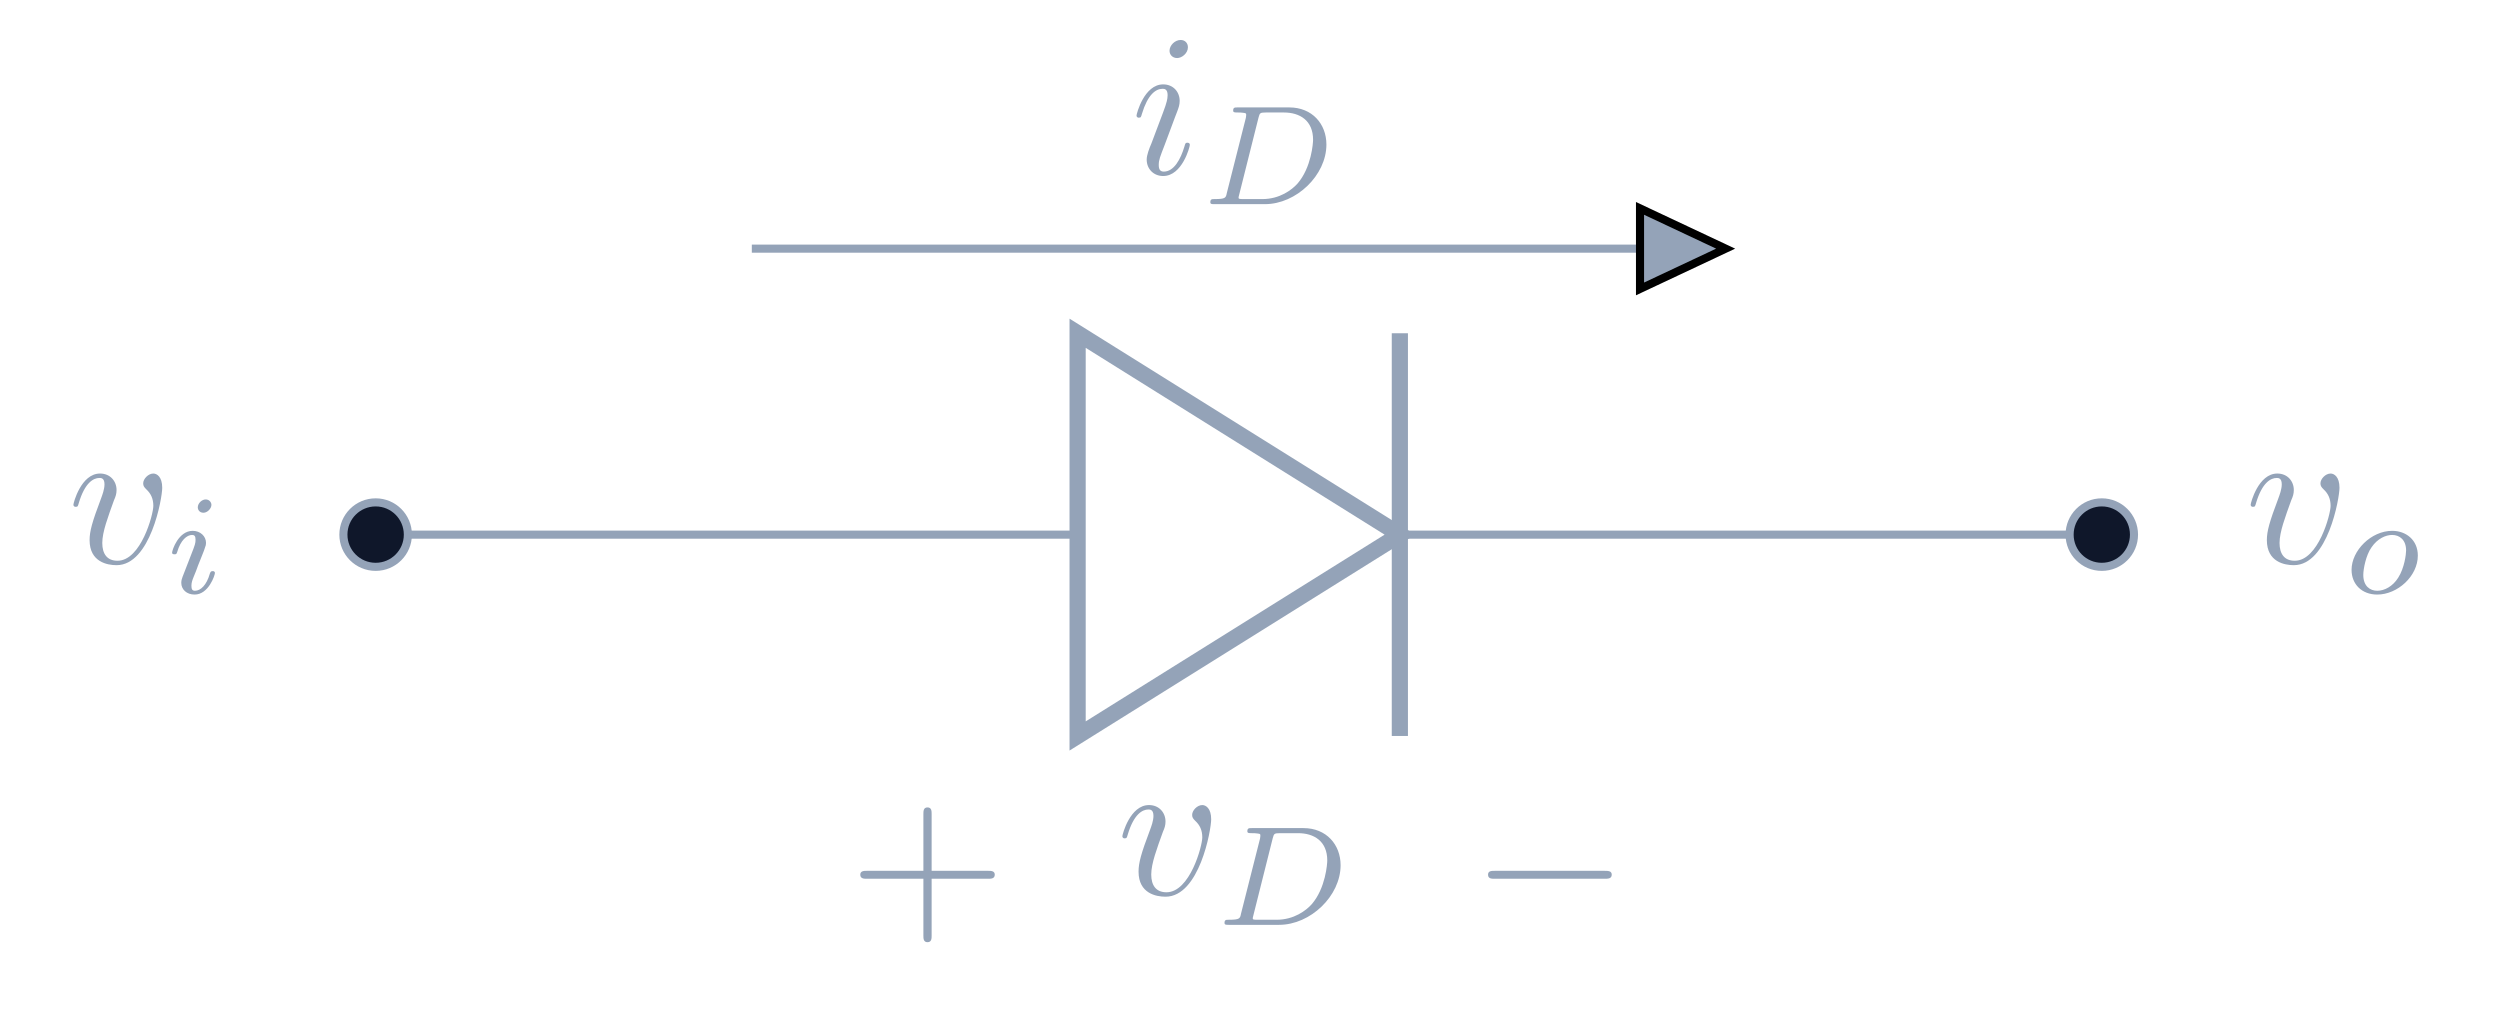
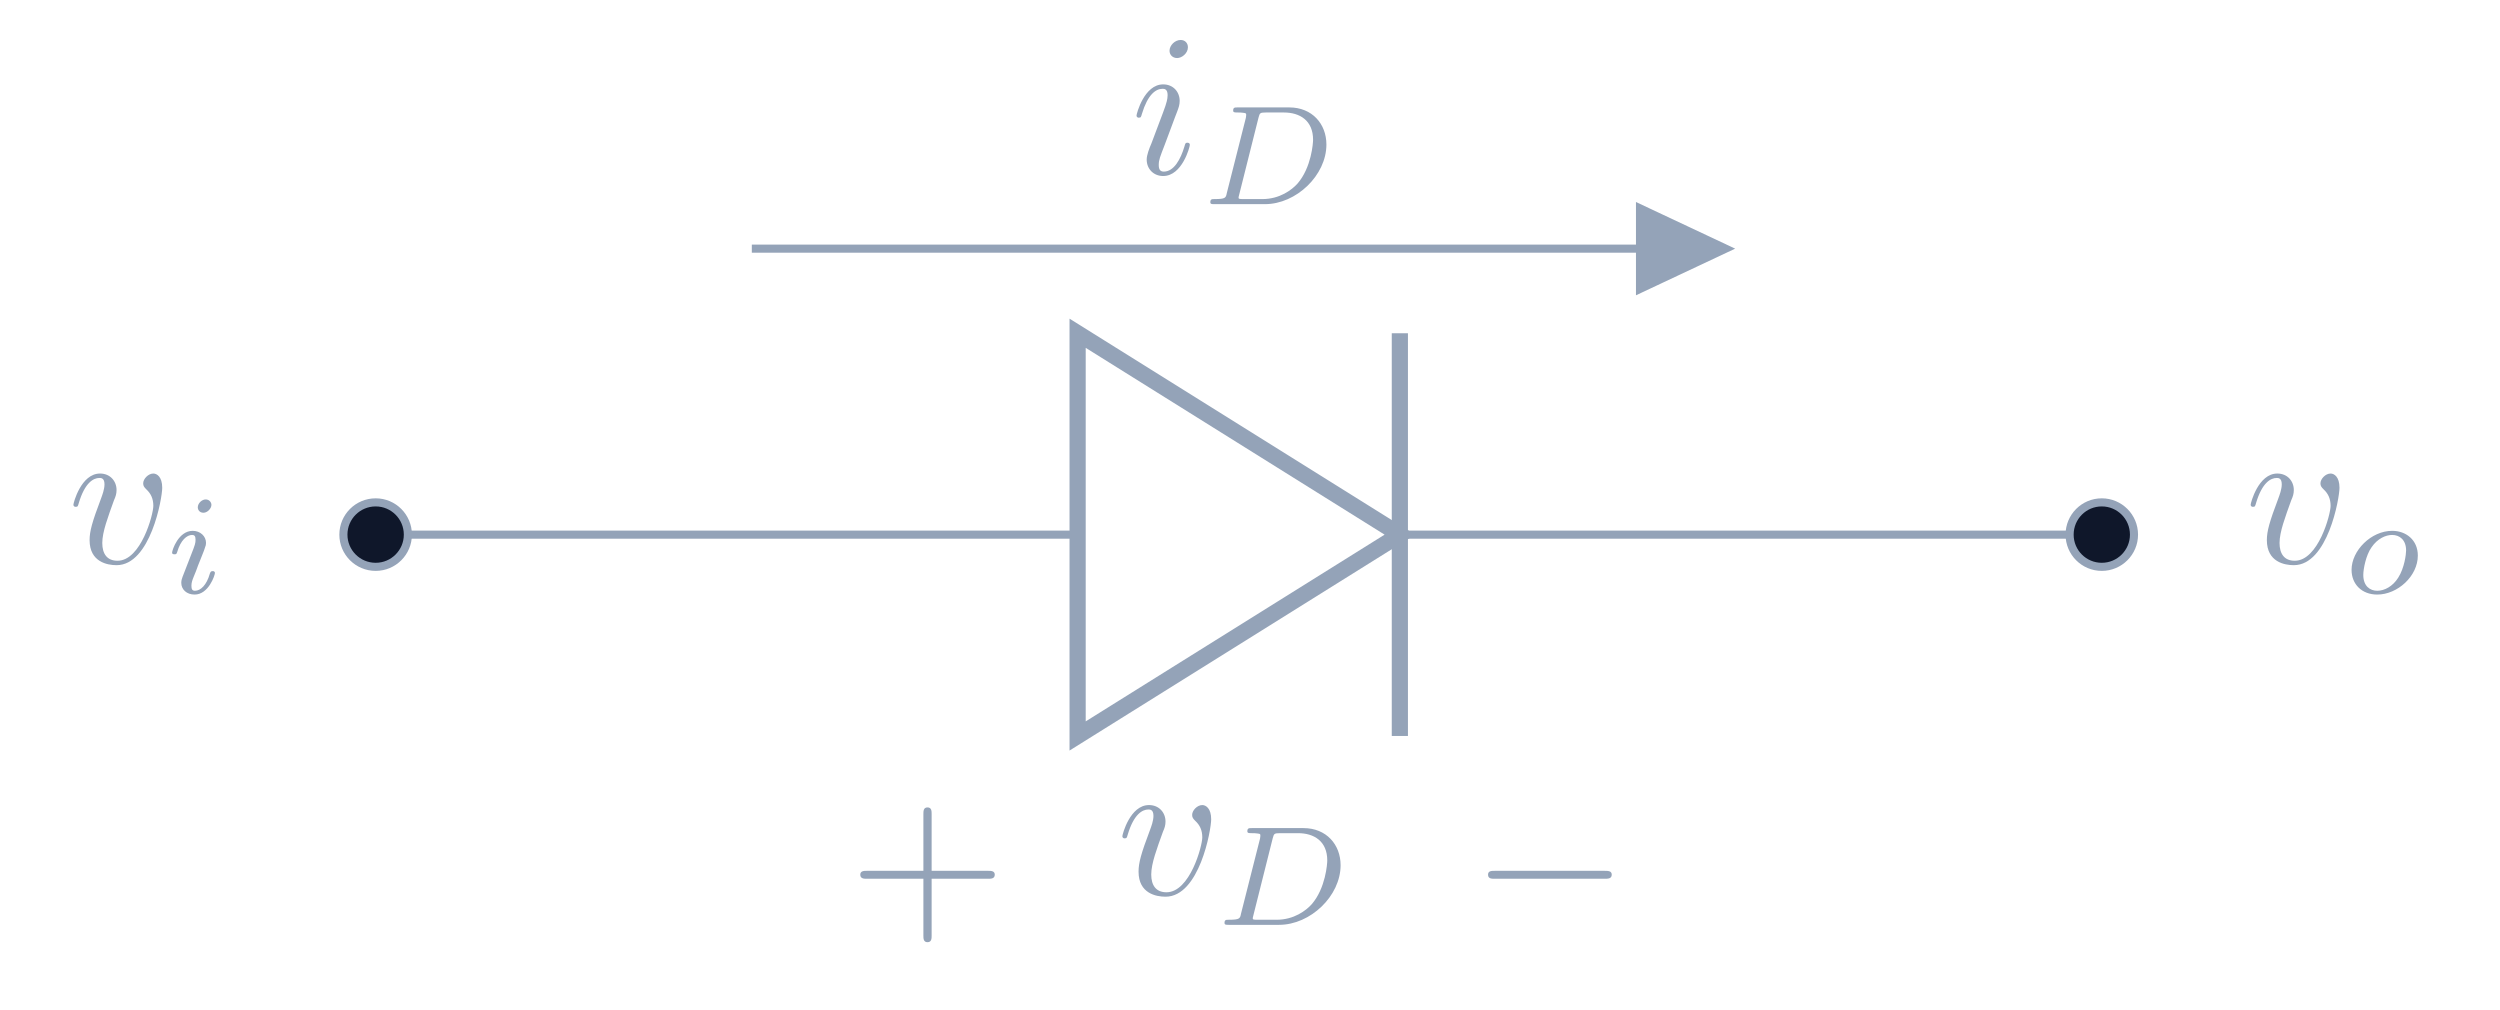
<svg xmlns="http://www.w3.org/2000/svg" xmlns:xlink="http://www.w3.org/1999/xlink" width="123.165pt" height="49.741pt" viewBox="0 0 123.165 49.741" version="1.1">
  <defs>
    <g>
      <symbol overflow="visible" id="glyph0-0">
        <path style="stroke:none;" d="" />
      </symbol>
      <symbol overflow="visible" id="glyph0-1">
        <path style="stroke:none;" d="M 4.672 -3.703 C 4.672 -4.25 4.406 -4.406 4.234 -4.406 C 3.984 -4.406 3.734 -4.141 3.734 -3.922 C 3.734 -3.797 3.781 -3.734 3.891 -3.625 C 4.109 -3.422 4.234 -3.172 4.234 -2.812 C 4.234 -2.391 3.625 -0.109 2.469 -0.109 C 1.953 -0.109 1.719 -0.453 1.719 -0.984 C 1.719 -1.531 2 -2.266 2.297 -3.094 C 2.375 -3.266 2.422 -3.406 2.422 -3.594 C 2.422 -4.031 2.109 -4.406 1.609 -4.406 C 0.672 -4.406 0.297 -2.953 0.297 -2.875 C 0.297 -2.766 0.391 -2.766 0.406 -2.766 C 0.516 -2.766 0.516 -2.797 0.562 -2.953 C 0.859 -3.953 1.281 -4.188 1.578 -4.188 C 1.656 -4.188 1.828 -4.188 1.828 -3.875 C 1.828 -3.625 1.719 -3.344 1.656 -3.172 C 1.219 -2.016 1.094 -1.562 1.094 -1.125 C 1.094 -0.047 1.969 0.109 2.422 0.109 C 4.094 0.109 4.672 -3.188 4.672 -3.703 Z M 4.672 -3.703 " />
      </symbol>
      <symbol overflow="visible" id="glyph0-2">
        <path style="stroke:none;" d="M 2.828 -6.234 C 2.828 -6.438 2.688 -6.594 2.469 -6.594 C 2.188 -6.594 1.922 -6.328 1.922 -6.062 C 1.922 -5.875 2.062 -5.703 2.297 -5.703 C 2.531 -5.703 2.828 -5.938 2.828 -6.234 Z M 2.078 -2.484 C 2.188 -2.766 2.188 -2.797 2.297 -3.062 C 2.375 -3.266 2.422 -3.406 2.422 -3.594 C 2.422 -4.031 2.109 -4.406 1.609 -4.406 C 0.672 -4.406 0.297 -2.953 0.297 -2.875 C 0.297 -2.766 0.391 -2.766 0.406 -2.766 C 0.516 -2.766 0.516 -2.797 0.562 -2.953 C 0.844 -3.891 1.234 -4.188 1.578 -4.188 C 1.656 -4.188 1.828 -4.188 1.828 -3.875 C 1.828 -3.656 1.75 -3.453 1.719 -3.344 C 1.641 -3.094 1.188 -1.938 1.031 -1.5 C 0.922 -1.25 0.797 -0.922 0.797 -0.703 C 0.797 -0.234 1.141 0.109 1.609 0.109 C 2.547 0.109 2.922 -1.328 2.922 -1.422 C 2.922 -1.531 2.828 -1.531 2.797 -1.531 C 2.703 -1.531 2.703 -1.5 2.656 -1.344 C 2.469 -0.719 2.141 -0.109 1.641 -0.109 C 1.469 -0.109 1.391 -0.203 1.391 -0.438 C 1.391 -0.688 1.453 -0.828 1.688 -1.438 Z M 2.078 -2.484 " />
      </symbol>
      <symbol overflow="visible" id="glyph1-0">
        <path style="stroke:none;" d="" />
      </symbol>
      <symbol overflow="visible" id="glyph1-1">
        <path style="stroke:none;" d="M 2.266 -4.359 C 2.266 -4.469 2.172 -4.625 1.984 -4.625 C 1.797 -4.625 1.594 -4.438 1.594 -4.234 C 1.594 -4.125 1.672 -3.969 1.875 -3.969 C 2.062 -3.969 2.266 -4.172 2.266 -4.359 Z M 0.844 -0.812 C 0.812 -0.719 0.781 -0.641 0.781 -0.516 C 0.781 -0.188 1.047 0.062 1.438 0.062 C 2.125 0.062 2.438 -0.891 2.438 -1 C 2.438 -1.094 2.344 -1.094 2.328 -1.094 C 2.234 -1.094 2.219 -1.047 2.188 -0.969 C 2.031 -0.406 1.734 -0.125 1.453 -0.125 C 1.312 -0.125 1.281 -0.219 1.281 -0.375 C 1.281 -0.531 1.328 -0.656 1.391 -0.812 C 1.469 -1 1.547 -1.188 1.609 -1.375 C 1.672 -1.547 1.938 -2.172 1.953 -2.266 C 1.984 -2.328 2 -2.406 2 -2.484 C 2 -2.812 1.719 -3.078 1.344 -3.078 C 0.641 -3.078 0.328 -2.125 0.328 -2 C 0.328 -1.922 0.422 -1.922 0.453 -1.922 C 0.547 -1.922 0.547 -1.953 0.578 -2.031 C 0.75 -2.625 1.062 -2.875 1.312 -2.875 C 1.422 -2.875 1.484 -2.828 1.484 -2.641 C 1.484 -2.469 1.453 -2.375 1.281 -1.938 Z M 0.844 -0.812 " />
      </symbol>
      <symbol overflow="visible" id="glyph1-2">
        <path style="stroke:none;" d="M 1.312 -0.547 C 1.266 -0.312 1.25 -0.25 0.703 -0.25 C 0.578 -0.25 0.5 -0.25 0.5 -0.094 C 0.5 0 0.578 0 0.703 0 L 3.188 0 C 4.734 0 6.219 -1.422 6.219 -2.938 C 6.219 -3.953 5.516 -4.766 4.391 -4.766 L 1.844 -4.766 C 1.703 -4.766 1.625 -4.766 1.625 -4.609 C 1.625 -4.516 1.703 -4.516 1.859 -4.516 C 1.969 -4.516 2 -4.516 2.125 -4.5 C 2.266 -4.484 2.266 -4.469 2.266 -4.391 C 2.266 -4.391 2.266 -4.344 2.25 -4.25 Z M 2.875 -4.266 C 2.938 -4.484 2.938 -4.516 3.234 -4.516 L 4.125 -4.516 C 4.906 -4.516 5.562 -4.125 5.562 -3.172 C 5.562 -3.016 5.484 -1.812 4.797 -1.016 C 4.516 -0.703 3.922 -0.25 3.062 -0.25 L 2.125 -0.25 C 1.906 -0.25 1.891 -0.266 1.891 -0.328 C 1.891 -0.328 1.891 -0.359 1.922 -0.469 Z M 2.875 -4.266 " />
      </symbol>
      <symbol overflow="visible" id="glyph1-3">
        <path style="stroke:none;" d="M 3.703 -1.859 C 3.703 -2.625 3.125 -3.078 2.438 -3.078 C 1.406 -3.078 0.438 -2.109 0.438 -1.156 C 0.438 -0.453 0.938 0.062 1.703 0.062 C 2.703 0.062 3.703 -0.844 3.703 -1.859 Z M 1.703 -0.125 C 1.359 -0.125 1.016 -0.344 1.016 -0.906 C 1.016 -1.188 1.141 -1.875 1.422 -2.266 C 1.719 -2.703 2.125 -2.875 2.438 -2.875 C 2.812 -2.875 3.125 -2.625 3.125 -2.109 C 3.125 -1.938 3.047 -1.25 2.734 -0.766 C 2.469 -0.344 2.062 -0.125 1.703 -0.125 Z M 1.703 -0.125 " />
      </symbol>
      <symbol overflow="visible" id="glyph2-0">
        <path style="stroke:none;" d="" />
      </symbol>
      <symbol overflow="visible" id="glyph2-1">
        <path style="stroke:none;" d="M 4.078 -2.297 L 6.859 -2.297 C 7 -2.297 7.188 -2.297 7.188 -2.5 C 7.188 -2.688 7 -2.688 6.859 -2.688 L 4.078 -2.688 L 4.078 -5.484 C 4.078 -5.625 4.078 -5.812 3.875 -5.812 C 3.672 -5.812 3.672 -5.625 3.672 -5.484 L 3.672 -2.688 L 0.891 -2.688 C 0.75 -2.688 0.562 -2.688 0.562 -2.5 C 0.562 -2.297 0.75 -2.297 0.891 -2.297 L 3.672 -2.297 L 3.672 0.5 C 3.672 0.641 3.672 0.828 3.875 0.828 C 4.078 0.828 4.078 0.641 4.078 0.5 Z M 4.078 -2.297 " />
      </symbol>
      <symbol overflow="visible" id="glyph3-0">
        <path style="stroke:none;" d="" />
      </symbol>
      <symbol overflow="visible" id="glyph3-1">
        <path style="stroke:none;" d="M 6.562 -2.297 C 6.734 -2.297 6.922 -2.297 6.922 -2.5 C 6.922 -2.688 6.734 -2.688 6.562 -2.688 L 1.172 -2.688 C 1 -2.688 0.828 -2.688 0.828 -2.5 C 0.828 -2.297 1 -2.297 1.172 -2.297 Z M 6.562 -2.297 " />
      </symbol>
    </g>
  </defs>
  <g id="surface1">
    <path style="fill:none;stroke-width:0.399;stroke-linecap:butt;stroke-linejoin:miter;stroke:#94a3b8;stroke-opacity:1;stroke-miterlimit:10;" d="M 0.002 -0.002 L 34.584 -0.002 M 18.533 14.088 L 66.51 14.088 M 50.459 -0.002 L 85.041 -0.002 " transform="matrix(1,0,0,-1,18.506,26.338)" />
    <g style="fill:#94a3b8;fill-opacity:1;">
      <use xlink:href="#glyph0-1" x="3.32" y="27.735" />
    </g>
    <g style="fill:#94a3b8;fill-opacity:1;">
      <use xlink:href="#glyph1-1" x="8.15" y="29.23" />
    </g>
    <path style="fill:none;stroke-width:0.797;stroke-linecap:butt;stroke-linejoin:miter;stroke:#94a3b8;stroke-opacity:1;stroke-miterlimit:10;" d="M 50.459 -0.002 L 34.584 9.92 L 34.584 -9.92 Z M 50.459 -0.002 " transform="matrix(1,0,0,-1,18.506,26.338)" />
    <path style="fill:none;stroke-width:0.797;stroke-linecap:butt;stroke-linejoin:miter;stroke:#94a3b8;stroke-opacity:1;stroke-miterlimit:10;" d="M 50.459 -9.92 L 50.459 9.92 " transform="matrix(1,0,0,-1,18.506,26.338)" />
    <path style="fill-rule:nonzero;fill:#0f172a;fill-opacity:1;stroke-width:0.399;stroke-linecap:butt;stroke-linejoin:miter;stroke:#94a3b8;stroke-opacity:1;stroke-miterlimit:10;" d="M 1.588 -0.002 C 1.588 0.877 0.877 1.588 0.002 1.588 C -0.877 1.588 -1.588 0.877 -1.588 -0.002 C -1.588 -0.877 -0.877 -1.588 0.002 -1.588 C 0.877 -1.588 1.588 -0.877 1.588 -0.002 Z M 1.588 -0.002 " transform="matrix(1,0,0,-1,18.506,26.338)" />
    <path style="fill-rule:nonzero;fill:#0f172a;fill-opacity:1;stroke-width:0.399;stroke-linecap:butt;stroke-linejoin:miter;stroke:#94a3b8;stroke-opacity:1;stroke-miterlimit:10;" d="M 86.627 -0.002 C 86.627 0.877 85.916 1.588 85.041 1.588 C 84.162 1.588 83.455 0.877 83.455 -0.002 C 83.455 -0.877 84.162 -1.588 85.041 -1.588 C 85.916 -1.588 86.627 -0.877 86.627 -0.002 Z M 86.627 -0.002 " transform="matrix(1,0,0,-1,18.506,26.338)" />
-     <path style="fill-rule:nonzero;fill:#94a3b8;fill-opacity:1;stroke-width:0.399;stroke-linecap:butt;stroke-linejoin:miter;stroke:rgb(0%,0%,0%);stroke-opacity:1;stroke-miterlimit:10;" d="M 62.291 14.088 L 62.291 12.104 L 66.51 14.088 L 62.291 16.072 L 62.291 14.088 " transform="matrix(1,0,0,-1,18.506,26.338)" />
+     <path style="fill-rule:nonzero;fill:#94a3b8;fill-opacity:1;stroke-width:0.399;stroke-linecap:butt;stroke-linejoin:miter;stroke:#94a3b8;stroke-opacity:1;stroke-miterlimit:10;" d="M 62.291 14.088 L 62.291 12.104 L 66.51 14.088 L 62.291 16.072 L 62.291 14.088 " transform="matrix(1,0,0,-1,18.506,26.338)" />
    <g style="fill:#94a3b8;fill-opacity:1;">
      <use xlink:href="#glyph0-2" x="55.696" y="8.563" />
    </g>
    <g style="fill:#94a3b8;fill-opacity:1;">
      <use xlink:href="#glyph1-2" x="59.128" y="10.058" />
    </g>
    <g style="fill:#94a3b8;fill-opacity:1;">
      <use xlink:href="#glyph0-1" x="110.585" y="27.735" />
    </g>
    <g style="fill:#94a3b8;fill-opacity:1;">
      <use xlink:href="#glyph1-3" x="115.414" y="29.23" />
    </g>
    <g style="fill:#94a3b8;fill-opacity:1;">
      <use xlink:href="#glyph2-1" x="41.82" y="45.59" />
    </g>
    <g style="fill:#94a3b8;fill-opacity:1;">
      <use xlink:href="#glyph3-1" x="72.482" y="45.59" />
    </g>
    <g style="fill:#94a3b8;fill-opacity:1;">
      <use xlink:href="#glyph0-1" x="54.998" y="44.068" />
    </g>
    <g style="fill:#94a3b8;fill-opacity:1;">
      <use xlink:href="#glyph1-2" x="59.827" y="45.563" />
    </g>
  </g>
</svg>
